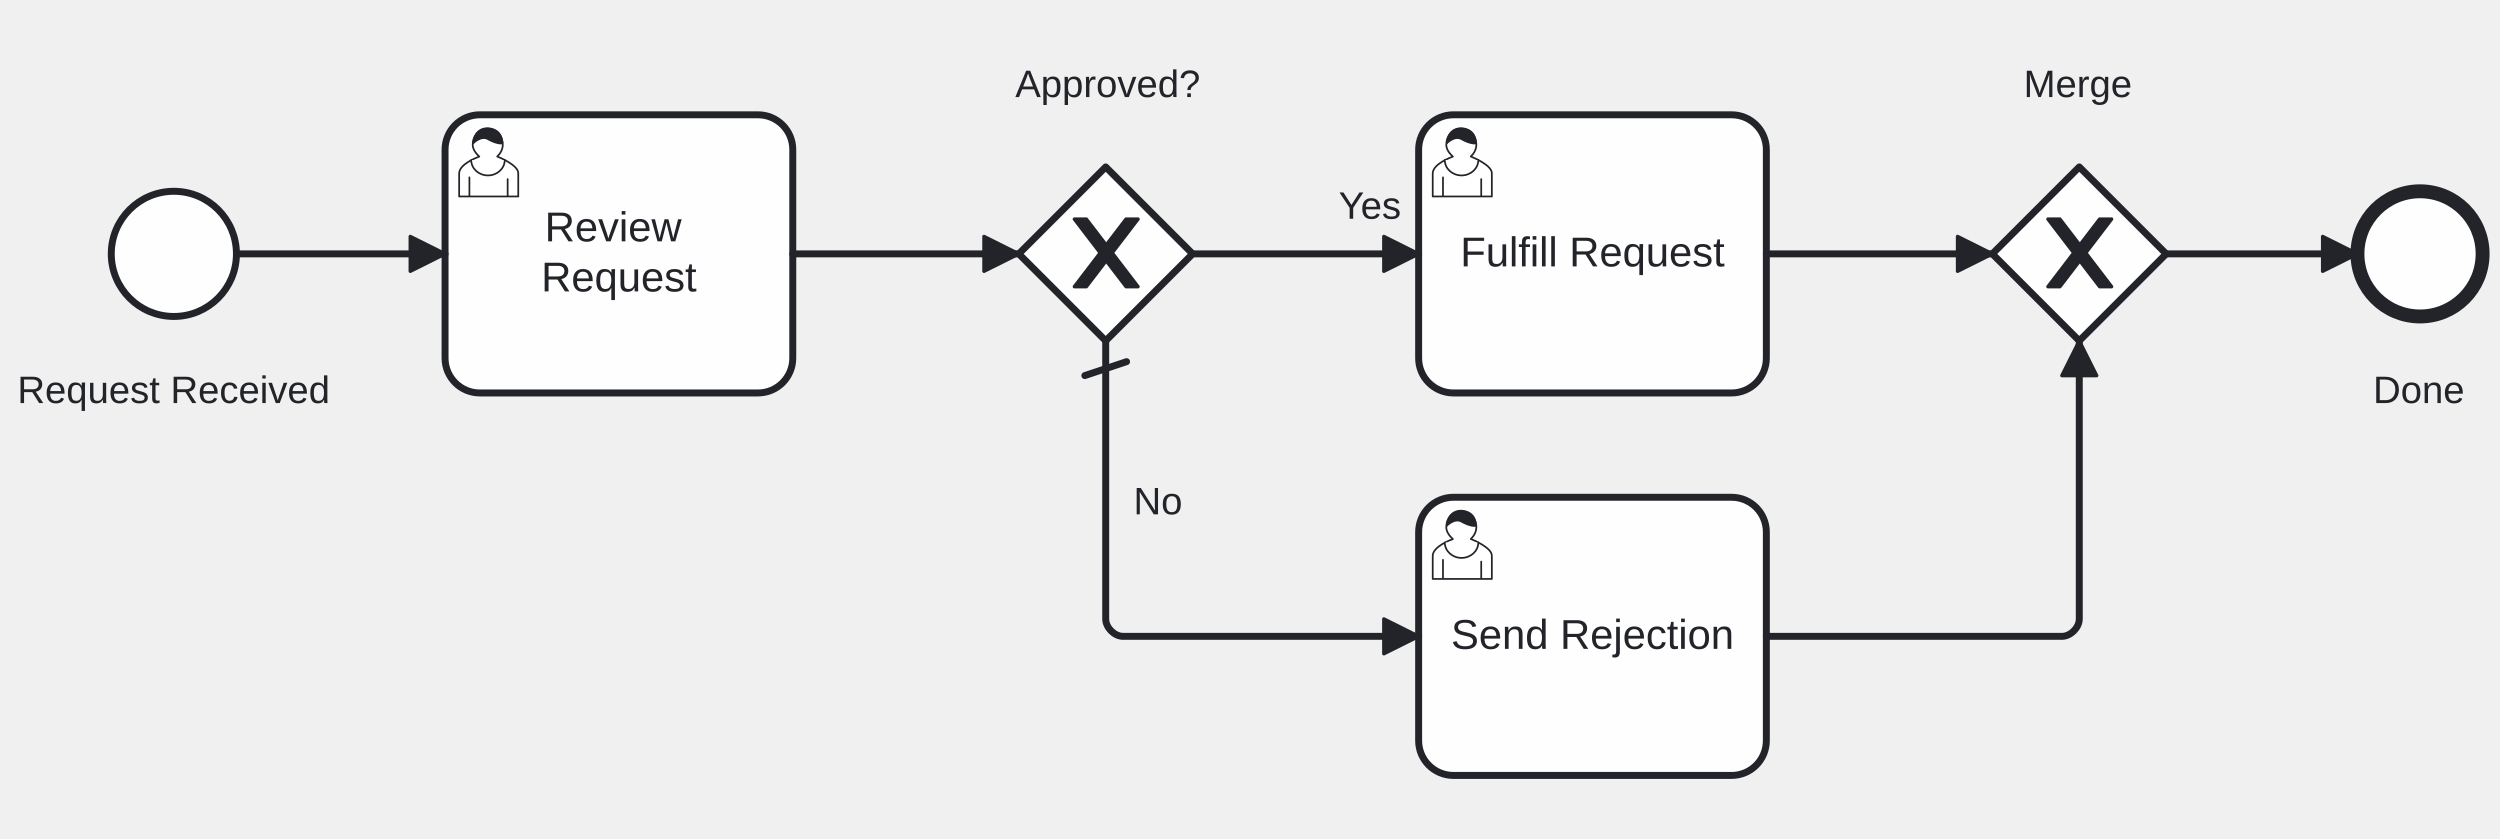
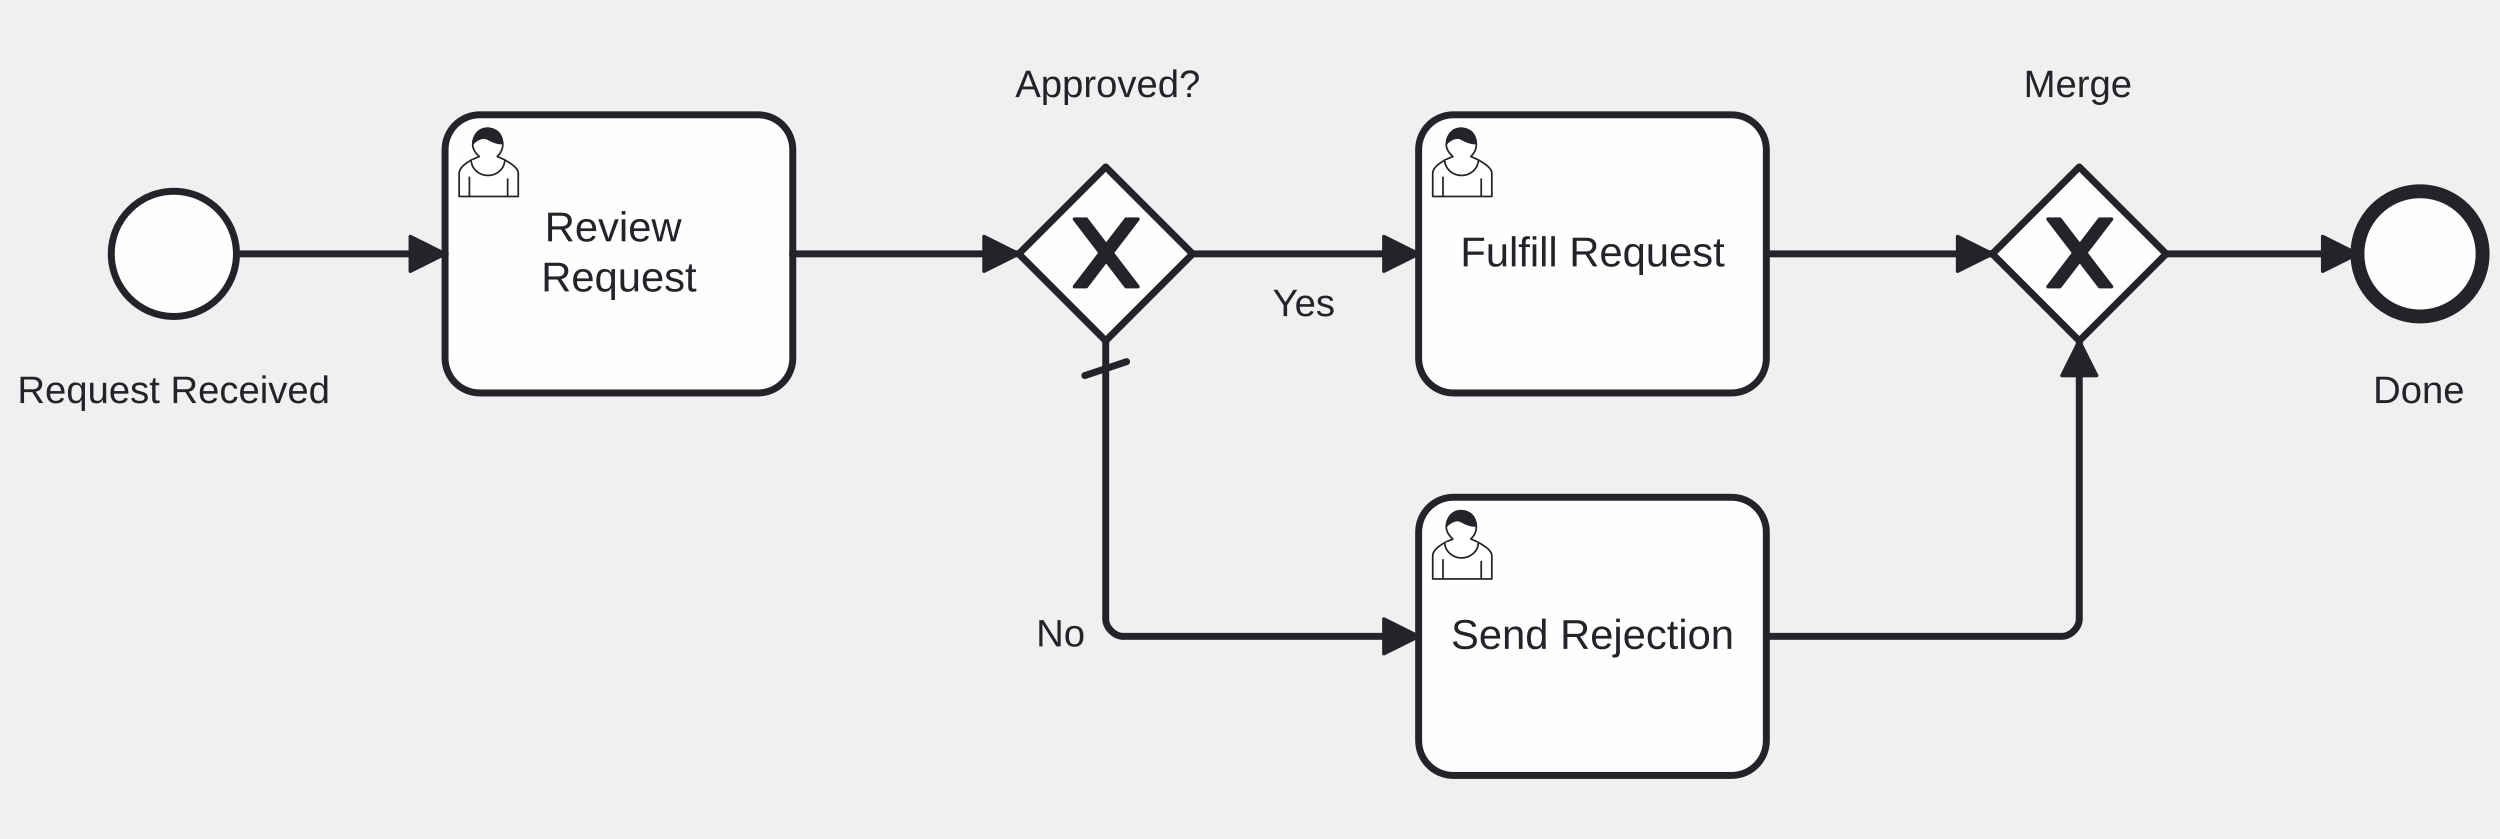
<svg xmlns="http://www.w3.org/2000/svg" width="880" height="295" viewBox="160 80 719 215" version="1.1">
  <g class="djs-group">
    <g class="djs-element djs-shape" data-element-id="Event_0dskcoo" style="display: block;" transform="translate(192, 122)">
      <g class="djs-visual">
        <circle cx="18" cy="18" r="18" style="stroke-linecap: round; stroke-linejoin: round; stroke: hsl(225, 10%, 15%); stroke-width: 2px; fill: white; fill-opacity: 0.95;" />
      </g>
      <rect style="fill: none; stroke-opacity: 0; stroke: white; stroke-width: 15px;" class="djs-hit djs-hit-all" x="0" y="0" width="36" height="36" />
      <circle cx="18" cy="18" r="23" style="fill: none;" class="djs-outline" />
    </g>
  </g>
  <g class="djs-group">
    <g class="djs-element djs-shape" data-element-id="Activity_1a279je" style="display: block;" transform="translate(288, 100)">
      <g class="djs-visual">
        <rect x="0" y="0" width="100" height="80" rx="10" ry="10" style="stroke-linecap: round; stroke-linejoin: round; stroke: hsl(225, 10%, 15%); stroke-width: 2px; fill: white; fill-opacity: 0.95;" />
        <text style="font-family: Arial, sans-serif; font-size: 12px; font-weight: normal; fill: hsl(225, 10%, 15%);" lineHeight="1.2" class="djs-label">
          <tspan x="28.664" y="36.4">Review </tspan>
          <tspan x="27.656" y="50.8">Request</tspan>
        </text>
        <path style="fill: white; stroke-linecap: round; stroke-linejoin: round; stroke: hsl(225, 10%, 15%); stroke-width: 0.5px;" d="m 15,12 c 0.909,-0.845 1.594,-2.049 1.594,-3.385 0,-2.554 -1.805,-4.622 -4.357,-4.622 -2.552,0 -4.288,2.068 -4.288,4.622 0,1.348 0.974,2.562 1.896,3.405 -0.529,0.187 -5.669,2.097 -5.794,4.756 v 6.718 h 17 v -6.718 c 0,-2.298 -5.528,-4.595 -6.051,-4.776 zm -8,6 l 0,5.5 m 11,0 l 0,-5" />
        <path style="fill: white; stroke-linecap: round; stroke-linejoin: round; stroke: hsl(225, 10%, 15%); stroke-width: 0.5px;" d="m 15,12 m 2.162,1.009 c 0,2.447 -2.158,4.431 -4.821,4.431 -2.665,0 -4.822,-1.981 -4.822,-4.431 " />
        <path style="fill: hsl(225, 10%, 15%); stroke-linecap: round; stroke-linejoin: round; stroke: hsl(225, 10%, 15%); stroke-width: 0.5px;" d="m 15,12 m -6.9,-3.80 c 0,0 2.251,-2.358 4.274,-1.177 2.024,1.181 4.221,1.537 4.124,0.965 -0.098,-0.57 -0.117,-3.791 -4.191,-4.136 -3.575,0.001 -4.208,3.367 -4.207,4.348 z" />
      </g>
      <rect style="fill: none; stroke-opacity: 0; stroke: white; stroke-width: 15px;" class="djs-hit djs-hit-all" x="0" y="0" width="100" height="80" />
      <rect x="-5" y="-5" rx="14" width="110" height="90" style="fill: none;" class="djs-outline" />
    </g>
  </g>
  <g class="djs-group">
    <g class="djs-element djs-shape" data-element-id="Gateway_0jdocql" style="display: block;" transform="translate(453, 115)">
      <g class="djs-visual">
        <polygon style="stroke-linecap: round; stroke-linejoin: round; stroke: hsl(225, 10%, 15%); stroke-width: 2px; fill: white; fill-opacity: 0.95;" points="25,0 50,25 25,50 0,25" />
        <path style="fill: hsl(225, 10%, 15%); stroke-linecap: round; stroke-linejoin: round; stroke: hsl(225, 10%, 15%); stroke-width: 1px;" d="m 16,15 7.429,9.714 -7.429,9.714 3.429,0 5.714,-7.464 5.714,7.464 3.429,0 -7.429,-9.714 7.429,-9.714 -3.429,0 -5.714,7.464 -5.714,-7.464 -3.429,0 z" />
      </g>
      <rect style="fill: none; stroke-opacity: 0; stroke: white; stroke-width: 15px;" class="djs-hit djs-hit-all" x="0" y="0" width="50" height="50" />
      <rect style="transform-box: fill-box; transform: rotate(45deg); transform-origin: center; fill: none;" x="2" y="2" rx="4" width="46" height="46" class="djs-outline" />
    </g>
  </g>
  <g class="djs-group">
    <g class="djs-element djs-shape" data-element-id="Gateway_1hd85cz" style="display: block;" transform="translate(733, 115)">
      <g class="djs-visual">
        <polygon style="stroke-linecap: round; stroke-linejoin: round; stroke: hsl(225, 10%, 15%); stroke-width: 2px; fill: white; fill-opacity: 0.95;" points="25,0 50,25 25,50 0,25" />
        <path style="fill: hsl(225, 10%, 15%); stroke-linecap: round; stroke-linejoin: round; stroke: hsl(225, 10%, 15%); stroke-width: 1px;" d="m 16,15 7.429,9.714 -7.429,9.714 3.429,0 5.714,-7.464 5.714,7.464 3.429,0 -7.429,-9.714 7.429,-9.714 -3.429,0 -5.714,7.464 -5.714,-7.464 -3.429,0 z" />
      </g>
      <rect style="fill: none; stroke-opacity: 0; stroke: white; stroke-width: 15px;" class="djs-hit djs-hit-all" x="0" y="0" width="50" height="50" />
      <rect style="transform-box: fill-box; transform: rotate(45deg); transform-origin: center; fill: none;" x="2" y="2" rx="4" width="46" height="46" class="djs-outline" />
    </g>
  </g>
  <g class="djs-group">
    <g class="djs-element djs-shape" data-element-id="Event_0a768vd" style="display: block;" transform="translate(838, 122)">
      <g class="djs-visual">
        <circle cx="18" cy="18" r="18" style="stroke-linecap: round; stroke-linejoin: round; stroke: hsl(225, 10%, 15%); stroke-width: 4px; fill: white; fill-opacity: 0.95;" />
      </g>
      <rect style="fill: none; stroke-opacity: 0; stroke: white; stroke-width: 15px;" class="djs-hit djs-hit-all" x="0" y="0" width="36" height="36" />
      <circle cx="18" cy="18" r="24" style="fill: none;" class="djs-outline" />
    </g>
  </g>
  <g class="djs-group">
    <g class="djs-element djs-shape" data-element-id="Activity_1ra1cd4" style="display: block;" transform="translate(568, 100)">
      <g class="djs-visual">
        <rect x="0" y="0" width="100" height="80" rx="10" ry="10" style="stroke-linecap: round; stroke-linejoin: round; stroke: hsl(225, 10%, 15%); stroke-width: 2px; fill: white; fill-opacity: 0.95;" />
        <text style="font-family: Arial, sans-serif; font-size: 12px; font-weight: normal; fill: hsl(225, 10%, 15%);" lineHeight="1.2" class="djs-label">
          <tspan x="11.99" y="43.6">Fulfill Request</tspan>
        </text>
        <path style="fill: white; stroke-linecap: round; stroke-linejoin: round; stroke: hsl(225, 10%, 15%); stroke-width: 0.5px;" d="m 15,12 c 0.909,-0.845 1.594,-2.049 1.594,-3.385 0,-2.554 -1.805,-4.622 -4.357,-4.622 -2.552,0 -4.288,2.068 -4.288,4.622 0,1.348 0.974,2.562 1.896,3.405 -0.529,0.187 -5.669,2.097 -5.794,4.756 v 6.718 h 17 v -6.718 c 0,-2.298 -5.528,-4.595 -6.051,-4.776 zm -8,6 l 0,5.5 m 11,0 l 0,-5" />
        <path style="fill: white; stroke-linecap: round; stroke-linejoin: round; stroke: hsl(225, 10%, 15%); stroke-width: 0.5px;" d="m 15,12 m 2.162,1.009 c 0,2.447 -2.158,4.431 -4.821,4.431 -2.665,0 -4.822,-1.981 -4.822,-4.431 " />
        <path style="fill: hsl(225, 10%, 15%); stroke-linecap: round; stroke-linejoin: round; stroke: hsl(225, 10%, 15%); stroke-width: 0.5px;" d="m 15,12 m -6.9,-3.80 c 0,0 2.251,-2.358 4.274,-1.177 2.024,1.181 4.221,1.537 4.124,0.965 -0.098,-0.57 -0.117,-3.791 -4.191,-4.136 -3.575,0.001 -4.208,3.367 -4.207,4.348 z" />
      </g>
      <rect style="fill: none; stroke-opacity: 0; stroke: white; stroke-width: 15px;" class="djs-hit djs-hit-all" x="0" y="0" width="100" height="80" />
      <rect x="-5" y="-5" rx="14" width="110" height="90" style="fill: none;" class="djs-outline" />
    </g>
  </g>
  <g class="djs-group">
    <g class="djs-element djs-shape" data-element-id="Activity_0ryvb1v" style="display: block;" transform="translate(568, 210)">
      <g class="djs-visual">
        <rect x="0" y="0" width="100" height="80" rx="10" ry="10" style="stroke-linecap: round; stroke-linejoin: round; stroke: hsl(225, 10%, 15%); stroke-width: 2px; fill: white; fill-opacity: 0.95;" />
        <text style="font-family: Arial, sans-serif; font-size: 12px; font-weight: normal; fill: hsl(225, 10%, 15%);" lineHeight="1.2" class="djs-label">
          <tspan x="9.314" y="43.6">Send Rejection</tspan>
        </text>
        <path style="fill: white; stroke-linecap: round; stroke-linejoin: round; stroke: hsl(225, 10%, 15%); stroke-width: 0.5px;" d="m 15,12 c 0.909,-0.845 1.594,-2.049 1.594,-3.385 0,-2.554 -1.805,-4.622 -4.357,-4.622 -2.552,0 -4.288,2.068 -4.288,4.622 0,1.348 0.974,2.562 1.896,3.405 -0.529,0.187 -5.669,2.097 -5.794,4.756 v 6.718 h 17 v -6.718 c 0,-2.298 -5.528,-4.595 -6.051,-4.776 zm -8,6 l 0,5.5 m 11,0 l 0,-5" />
        <path style="fill: white; stroke-linecap: round; stroke-linejoin: round; stroke: hsl(225, 10%, 15%); stroke-width: 0.5px;" d="m 15,12 m 2.162,1.009 c 0,2.447 -2.158,4.431 -4.821,4.431 -2.665,0 -4.822,-1.981 -4.822,-4.431 " />
        <path style="fill: hsl(225, 10%, 15%); stroke-linecap: round; stroke-linejoin: round; stroke: hsl(225, 10%, 15%); stroke-width: 0.5px;" d="m 15,12 m -6.9,-3.80 c 0,0 2.251,-2.358 4.274,-1.177 2.024,1.181 4.221,1.537 4.124,0.965 -0.098,-0.57 -0.117,-3.791 -4.191,-4.136 -3.575,0.001 -4.208,3.367 -4.207,4.348 z" />
      </g>
      <rect style="fill: none; stroke-opacity: 0; stroke: white; stroke-width: 15px;" class="djs-hit djs-hit-all" x="0" y="0" width="100" height="80" />
      <rect x="-5" y="-5" rx="14" width="110" height="90" style="fill: none;" class="djs-outline" />
    </g>
  </g>
  <g class="djs-group">
    <g class="djs-element djs-connection" data-element-id="Flow_0tql777" style="display: block;">
      <g class="djs-visual">
        <defs>
-           <marker id="marker-c2woi8fbpjc6d8pe57t1r2y44" viewBox="0 0 20 20" refX="11" refY="10" markerWidth="10" markerHeight="10" orient="auto">
-             <path d="M 1 5 L 11 10 L 1 15 Z" style="stroke-linecap: round; stroke-linejoin: round; stroke: hsl(225, 10%, 15%); stroke-width: 1px; fill: hsl(225, 10%, 15%);" />
-           </marker>
-         </defs>
-         <path style="fill: none; stroke-linecap: round; stroke-linejoin: round; stroke: hsl(225, 10%, 15%); stroke-width: 2px; marker-end: url(#marker-c2woi8fbpjc6d8pe57t1r2y44);" data-corner-radius="5" d="M228,140L288,140" />
+           <marker id="marker-afdc1y7a2uwrxddusxiy376hk" viewBox="0 0 20 20" refX="11" refY="10" markerWidth="10" markerHeight="10" orient="auto">
+             <path d="M 1 5 L 11 10 L 1 15 Z" style="stroke-linecap: round; stroke-linejoin: round; stroke: hsl(225, 10%, 15%); stroke-width: 1px; fill: hsl(225, 10%, 15%);" />
+           </marker>
+         </defs>
+         <path style="fill: none; stroke-linecap: round; stroke-linejoin: round; stroke: hsl(225, 10%, 15%); stroke-width: 2px; marker-end: url(#marker-afdc1y7a2uwrxddusxiy376hk);" data-corner-radius="5" d="M228,140L288,140" />
      </g>
      <path d="M228,140L288,140" style="fill: none; stroke-opacity: 0; stroke: white; stroke-width: 15px;" class="djs-hit djs-hit-stroke" />
      <rect x="223" y="135" rx="4" width="70" height="10" style="fill: none;" class="djs-outline" />
    </g>
  </g>
  <g class="djs-group">
    <g class="djs-element djs-connection" data-element-id="Flow_1vd4vzj" style="display: block;">
      <g class="djs-visual">
        <defs>
-           <marker id="marker-237almcejvldyn6cx22oa76h9" viewBox="0 0 20 20" refX="11" refY="10" markerWidth="10" markerHeight="10" orient="auto">
-             <path d="M 1 5 L 11 10 L 1 15 Z" style="stroke-linecap: round; stroke-linejoin: round; stroke: hsl(225, 10%, 15%); stroke-width: 1px; fill: hsl(225, 10%, 15%);" />
-           </marker>
-         </defs>
-         <path style="fill: none; stroke-linecap: round; stroke-linejoin: round; stroke: hsl(225, 10%, 15%); stroke-width: 2px; marker-end: url(#marker-237almcejvldyn6cx22oa76h9);" data-corner-radius="5" d="M503,140L568,140" />
+           <marker id="marker-bk40bnovf0g7n3bkvbr7bv93g" viewBox="0 0 20 20" refX="11" refY="10" markerWidth="10" markerHeight="10" orient="auto">
+             <path d="M 1 5 L 11 10 L 1 15 Z" style="stroke-linecap: round; stroke-linejoin: round; stroke: hsl(225, 10%, 15%); stroke-width: 1px; fill: hsl(225, 10%, 15%);" />
+           </marker>
+         </defs>
+         <path style="fill: none; stroke-linecap: round; stroke-linejoin: round; stroke: hsl(225, 10%, 15%); stroke-width: 2px; marker-end: url(#marker-bk40bnovf0g7n3bkvbr7bv93g);" data-corner-radius="5" d="M503,140L568,140" />
      </g>
      <path d="M503,140L568,140" style="fill: none; stroke-opacity: 0; stroke: white; stroke-width: 15px;" class="djs-hit djs-hit-stroke" />
      <rect x="498" y="135" rx="4" width="75" height="10" style="fill: none;" class="djs-outline" />
    </g>
  </g>
  <g class="djs-group">
    <g class="djs-element djs-connection" data-element-id="Flow_109need" style="display: block;">
      <g class="djs-visual">
        <defs>
-           <marker id="marker-bh0kqlw6xscitj78hyoqda7dw" viewBox="0 0 20 20" refX="11" refY="10" markerWidth="10" markerHeight="10" orient="auto">
-             <path d="M 1 5 L 11 10 L 1 15 Z" style="stroke-linecap: round; stroke-linejoin: round; stroke: hsl(225, 10%, 15%); stroke-width: 1px; fill: hsl(225, 10%, 15%);" />
-           </marker>
-         </defs>
-         <path style="fill: none; stroke-linecap: round; stroke-linejoin: round; stroke: hsl(225, 10%, 15%); stroke-width: 2px; marker-end: url(#marker-bh0kqlw6xscitj78hyoqda7dw);" data-corner-radius="5" d="M668,140L733,140" />
+           <marker id="marker-5cfvhcprrglv78jfzj0314iit" viewBox="0 0 20 20" refX="11" refY="10" markerWidth="10" markerHeight="10" orient="auto">
+             <path d="M 1 5 L 11 10 L 1 15 Z" style="stroke-linecap: round; stroke-linejoin: round; stroke: hsl(225, 10%, 15%); stroke-width: 1px; fill: hsl(225, 10%, 15%);" />
+           </marker>
+         </defs>
+         <path style="fill: none; stroke-linecap: round; stroke-linejoin: round; stroke: hsl(225, 10%, 15%); stroke-width: 2px; marker-end: url(#marker-5cfvhcprrglv78jfzj0314iit);" data-corner-radius="5" d="M668,140L733,140" />
      </g>
      <path d="M668,140L733,140" style="fill: none; stroke-opacity: 0; stroke: white; stroke-width: 15px;" class="djs-hit djs-hit-stroke" />
      <rect x="663" y="135" rx="4" width="75" height="10" style="fill: none;" class="djs-outline" />
    </g>
  </g>
  <g class="djs-group">
    <g class="djs-element djs-connection" data-element-id="Flow_1juidsl" style="display: block;">
      <g class="djs-visual">
        <defs>
-           <marker id="marker-2x0h04e8psdoex095u4p2927o" viewBox="0 0 20 20" refX="11" refY="10" markerWidth="10" markerHeight="10" orient="auto">
-             <path d="M 1 5 L 11 10 L 1 15 Z" style="stroke-linecap: round; stroke-linejoin: round; stroke: hsl(225, 10%, 15%); stroke-width: 1px; fill: hsl(225, 10%, 15%);" />
-           </marker>
-         </defs>
-         <path style="fill: none; stroke-linecap: round; stroke-linejoin: round; stroke: hsl(225, 10%, 15%); stroke-width: 2px; marker-end: url(#marker-2x0h04e8psdoex095u4p2927o);" data-corner-radius="5" d="M783,140L838,140" />
+           <marker id="marker-7gceoi3m2yn5aku1nq0xs857i" viewBox="0 0 20 20" refX="11" refY="10" markerWidth="10" markerHeight="10" orient="auto">
+             <path d="M 1 5 L 11 10 L 1 15 Z" style="stroke-linecap: round; stroke-linejoin: round; stroke: hsl(225, 10%, 15%); stroke-width: 1px; fill: hsl(225, 10%, 15%);" />
+           </marker>
+         </defs>
+         <path style="fill: none; stroke-linecap: round; stroke-linejoin: round; stroke: hsl(225, 10%, 15%); stroke-width: 2px; marker-end: url(#marker-7gceoi3m2yn5aku1nq0xs857i);" data-corner-radius="5" d="M783,140L838,140" />
      </g>
      <path d="M783,140L838,140" style="fill: none; stroke-opacity: 0; stroke: white; stroke-width: 15px;" class="djs-hit djs-hit-stroke" />
      <rect x="778" y="135" rx="4" width="65" height="10" style="fill: none;" class="djs-outline" />
    </g>
  </g>
  <g class="djs-group">
    <g class="djs-element djs-connection" data-element-id="Flow_0pkj4i7" style="display: block;">
      <g class="djs-visual">
        <defs>
-           <marker id="marker-464dg570pvkjzwe3b33t8l1cw" viewBox="0 0 20 20" refX="11" refY="10" markerWidth="10" markerHeight="10" orient="auto">
-             <path d="M 1 5 L 11 10 L 1 15 Z" style="stroke-linecap: round; stroke-linejoin: round; stroke: hsl(225, 10%, 15%); stroke-width: 1px; fill: hsl(225, 10%, 15%);" />
-           </marker>
-           <marker id="marker-3rasvv0dvya6hls274hns283j" viewBox="0 0 20 20" refX="0" refY="10" markerWidth="10" markerHeight="10" orient="auto">
+           <marker id="marker-ayuphxerogusaze52oni0ibzc" viewBox="0 0 20 20" refX="11" refY="10" markerWidth="10" markerHeight="10" orient="auto">
+             <path d="M 1 5 L 11 10 L 1 15 Z" style="stroke-linecap: round; stroke-linejoin: round; stroke: hsl(225, 10%, 15%); stroke-width: 1px; fill: hsl(225, 10%, 15%);" />
+           </marker>
+           <marker id="marker-47dltfcvgyx57a2s3nsdfchh4" viewBox="0 0 20 20" refX="0" refY="10" markerWidth="10" markerHeight="10" orient="auto">
            <path d="M 6 4 L 10 16" style="stroke-linecap: round; stroke-linejoin: round; stroke: hsl(225, 10%, 15%); stroke-width: 2px; fill: none;" />
          </marker>
        </defs>
-         <path style="fill: none; stroke-linecap: round; stroke-linejoin: round; stroke: hsl(225, 10%, 15%); stroke-width: 2px; marker-end: url(#marker-464dg570pvkjzwe3b33t8l1cw); marker-start: url(#marker-3rasvv0dvya6hls274hns283j);" data-corner-radius="5" d="M478,165L478,245C478,247.5,480.5,250,483,250L568,250" />
+         <path style="fill: none; stroke-linecap: round; stroke-linejoin: round; stroke: hsl(225, 10%, 15%); stroke-width: 2px; marker-end: url(#marker-ayuphxerogusaze52oni0ibzc); marker-start: url(#marker-47dltfcvgyx57a2s3nsdfchh4);" data-corner-radius="5" d="M478,165L478,245C478,247.5,480.5,250,483,250L568,250" />
      </g>
      <path d="M478,165L478,250L568,250" style="fill: none; stroke-opacity: 0; stroke: white; stroke-width: 15px;" class="djs-hit djs-hit-stroke" />
      <rect x="473" y="160" rx="4" width="100" height="95" style="fill: none;" class="djs-outline" />
    </g>
  </g>
  <g class="djs-group">
    <g class="djs-element djs-connection" data-element-id="Flow_1mt6667" style="display: block;">
      <g class="djs-visual">
        <defs>
-           <marker id="marker-et375n28hz5omfqdk4b8bi3k8" viewBox="0 0 20 20" refX="11" refY="10" markerWidth="10" markerHeight="10" orient="auto">
-             <path d="M 1 5 L 11 10 L 1 15 Z" style="stroke-linecap: round; stroke-linejoin: round; stroke: hsl(225, 10%, 15%); stroke-width: 1px; fill: hsl(225, 10%, 15%);" />
-           </marker>
-         </defs>
-         <path style="fill: none; stroke-linecap: round; stroke-linejoin: round; stroke: hsl(225, 10%, 15%); stroke-width: 2px; marker-end: url(#marker-et375n28hz5omfqdk4b8bi3k8);" data-corner-radius="5" d="M668,250L753,250C755.5,250,758,247.5,758,245L758,165" />
+           <marker id="marker-1t9p4fx0i4ji2rp0nk2py1k5t" viewBox="0 0 20 20" refX="11" refY="10" markerWidth="10" markerHeight="10" orient="auto">
+             <path d="M 1 5 L 11 10 L 1 15 Z" style="stroke-linecap: round; stroke-linejoin: round; stroke: hsl(225, 10%, 15%); stroke-width: 1px; fill: hsl(225, 10%, 15%);" />
+           </marker>
+         </defs>
+         <path style="fill: none; stroke-linecap: round; stroke-linejoin: round; stroke: hsl(225, 10%, 15%); stroke-width: 2px; marker-end: url(#marker-1t9p4fx0i4ji2rp0nk2py1k5t);" data-corner-radius="5" d="M668,250L753,250C755.5,250,758,247.5,758,245L758,165" />
      </g>
      <path d="M668,250L758,250L758,165" style="fill: none; stroke-opacity: 0; stroke: white; stroke-width: 15px;" class="djs-hit djs-hit-stroke" />
      <rect x="663" y="160" rx="4" width="100" height="95" style="fill: none;" class="djs-outline" />
    </g>
  </g>
  <g class="djs-group">
    <g class="djs-element djs-connection" data-element-id="Flow_0uy0kub" style="display: block;">
      <g class="djs-visual">
        <defs>
-           <marker id="marker-5ted9y0u15h12qalukmkj26lj" viewBox="0 0 20 20" refX="11" refY="10" markerWidth="10" markerHeight="10" orient="auto">
-             <path d="M 1 5 L 11 10 L 1 15 Z" style="stroke-linecap: round; stroke-linejoin: round; stroke: hsl(225, 10%, 15%); stroke-width: 1px; fill: hsl(225, 10%, 15%);" />
-           </marker>
-         </defs>
-         <path style="fill: none; stroke-linecap: round; stroke-linejoin: round; stroke: hsl(225, 10%, 15%); stroke-width: 2px; marker-end: url(#marker-5ted9y0u15h12qalukmkj26lj);" data-corner-radius="5" d="M388,140L453,140" />
+           <marker id="marker-djvkelht7u3jmv604yux3ku52" viewBox="0 0 20 20" refX="11" refY="10" markerWidth="10" markerHeight="10" orient="auto">
+             <path d="M 1 5 L 11 10 L 1 15 Z" style="stroke-linecap: round; stroke-linejoin: round; stroke: hsl(225, 10%, 15%); stroke-width: 1px; fill: hsl(225, 10%, 15%);" />
+           </marker>
+         </defs>
+         <path style="fill: none; stroke-linecap: round; stroke-linejoin: round; stroke: hsl(225, 10%, 15%); stroke-width: 2px; marker-end: url(#marker-djvkelht7u3jmv604yux3ku52);" data-corner-radius="5" d="M388,140L453,140" />
      </g>
      <path d="M388,140L453,140" style="fill: none; stroke-opacity: 0; stroke: white; stroke-width: 15px;" class="djs-hit djs-hit-stroke" />
      <rect x="383" y="135" rx="4" width="75" height="10" style="fill: none;" class="djs-outline" />
    </g>
  </g>
  <g class="djs-group">
    <g class="djs-element djs-shape" data-element-id="Gateway_0jdocql_label" style="display: block;" transform="translate(452, 85)">
      <g class="djs-visual">
        <text style="font-family: Arial, sans-serif; font-size: 11px; font-weight: normal; fill: hsl(225, 10%, 15%);" lineHeight="1.2" class="djs-label">
          <tspan x="0" y="9.9">Approved?</tspan>
        </text>
      </g>
      <rect style="fill: none; stroke-opacity: 0; stroke: white; stroke-width: 15px;" class="djs-hit djs-hit-all" x="0" y="0" width="54" height="14" />
      <rect x="-5" y="-5" rx="4" width="64" height="24" style="fill: none;" class="djs-outline" />
    </g>
  </g>
  <g class="djs-group">
    <g class="djs-element djs-shape" data-element-id="Gateway_1hd85cz_label" style="display: block;" transform="translate(742, 85)">
      <g class="djs-visual">
        <text style="font-family: Arial, sans-serif; font-size: 11px; font-weight: normal; fill: hsl(225, 10%, 15%);" lineHeight="1.2" class="djs-label">
          <tspan x="0" y="9.9">Merge</tspan>
        </text>
      </g>
      <rect style="fill: none; stroke-opacity: 0; stroke: white; stroke-width: 15px;" class="djs-hit djs-hit-all" x="0" y="0" width="32" height="14" />
      <rect x="-5" y="-5" rx="4" width="42" height="24" style="fill: none;" class="djs-outline" />
    </g>
  </g>
  <g class="djs-group">
-     <g class="djs-element djs-shape" data-element-id="Flow_0pkj4i7_label" style="display: block;" transform="translate(486, 205)">
+     <g class="djs-element djs-shape" data-element-id="Flow_1vd4vzj_label" style="display: block;" transform="translate(526, 148)">
+       <g class="djs-visual">
+         <text style="font-family: Arial, sans-serif; font-size: 11px; font-weight: normal; fill: hsl(225, 10%, 15%);" lineHeight="1.2" class="djs-label">
+           <tspan x="0" y="9.9">Yes</tspan>
+         </text>
+       </g>
+       <rect style="fill: none; stroke-opacity: 0; stroke: white; stroke-width: 15px;" class="djs-hit djs-hit-all" x="0" y="0" width="19" height="14" />
+       <rect x="-5" y="-5" rx="4" width="29" height="24" style="fill: none;" class="djs-outline" />
+     </g>
+   </g>
+   <g class="djs-group">
+     <g class="djs-element djs-shape" data-element-id="Flow_0pkj4i7_label" style="display: block;" transform="translate(458, 243)">
      <g class="djs-visual">
        <text style="font-family: Arial, sans-serif; font-size: 11px; font-weight: normal; fill: hsl(225, 10%, 15%);" lineHeight="1.2" class="djs-label">
          <tspan x="0" y="9.9">No</tspan>
        </text>
      </g>
      <rect style="fill: none; stroke-opacity: 0; stroke: white; stroke-width: 15px;" class="djs-hit djs-hit-all" x="0" y="0" width="15" height="14" />
      <rect x="-5" y="-5" rx="4" width="25" height="24" style="fill: none;" class="djs-outline" />
    </g>
  </g>
  <g class="djs-group">
    <g class="djs-element djs-shape" data-element-id="Event_0dskcoo_label" style="display: block;" transform="translate(165, 173)">
      <g class="djs-visual">
        <text style="font-family: Arial, sans-serif; font-size: 11px; font-weight: normal; fill: hsl(225, 10%, 15%);" lineHeight="1.2" class="djs-label">
          <tspan x="0" y="9.9">Request Received</tspan>
        </text>
      </g>
      <rect style="fill: none; stroke-opacity: 0; stroke: white; stroke-width: 15px;" class="djs-hit djs-hit-all" x="0" y="0" width="90" height="14" />
      <rect x="-5" y="-5" rx="4" width="100" height="24" style="fill: none;" class="djs-outline" />
    </g>
  </g>
  <g class="djs-group">
    <g class="djs-element djs-shape" data-element-id="Event_0a768vd_label" style="display: block;" transform="translate(842.5, 173)">
      <g class="djs-visual">
        <text style="font-family: Arial, sans-serif; font-size: 11px; font-weight: normal; fill: hsl(225, 10%, 15%);" lineHeight="1.2" class="djs-label">
          <tspan x="0" y="9.9">Done</tspan>
        </text>
      </g>
      <rect style="fill: none; stroke-opacity: 0; stroke: white; stroke-width: 15px;" class="djs-hit djs-hit-all" x="0" y="0" width="27" height="14" />
      <rect x="-5" y="-5" rx="4" width="37" height="24" style="fill: none;" class="djs-outline" />
    </g>
  </g>
-   <g class="djs-group">
-     <g class="djs-element djs-shape" data-element-id="Flow_1vd4vzj_label" style="display: block;" transform="translate(545, 120)">
-       <g class="djs-visual">
-         <text style="font-family: Arial, sans-serif; font-size: 11px; font-weight: normal; fill: hsl(225, 10%, 15%);" lineHeight="1.2" class="djs-label">
-           <tspan x="0" y="9.9">Yes</tspan>
-         </text>
-       </g>
-       <rect style="fill: none; stroke-opacity: 0; stroke: white; stroke-width: 15px;" class="djs-hit djs-hit-all" x="0" y="0" width="19" height="14" />
-       <rect x="-5" y="-5" rx="4" width="29" height="24" style="fill: none;" class="djs-outline" />
-     </g>
-   </g>
</svg>
